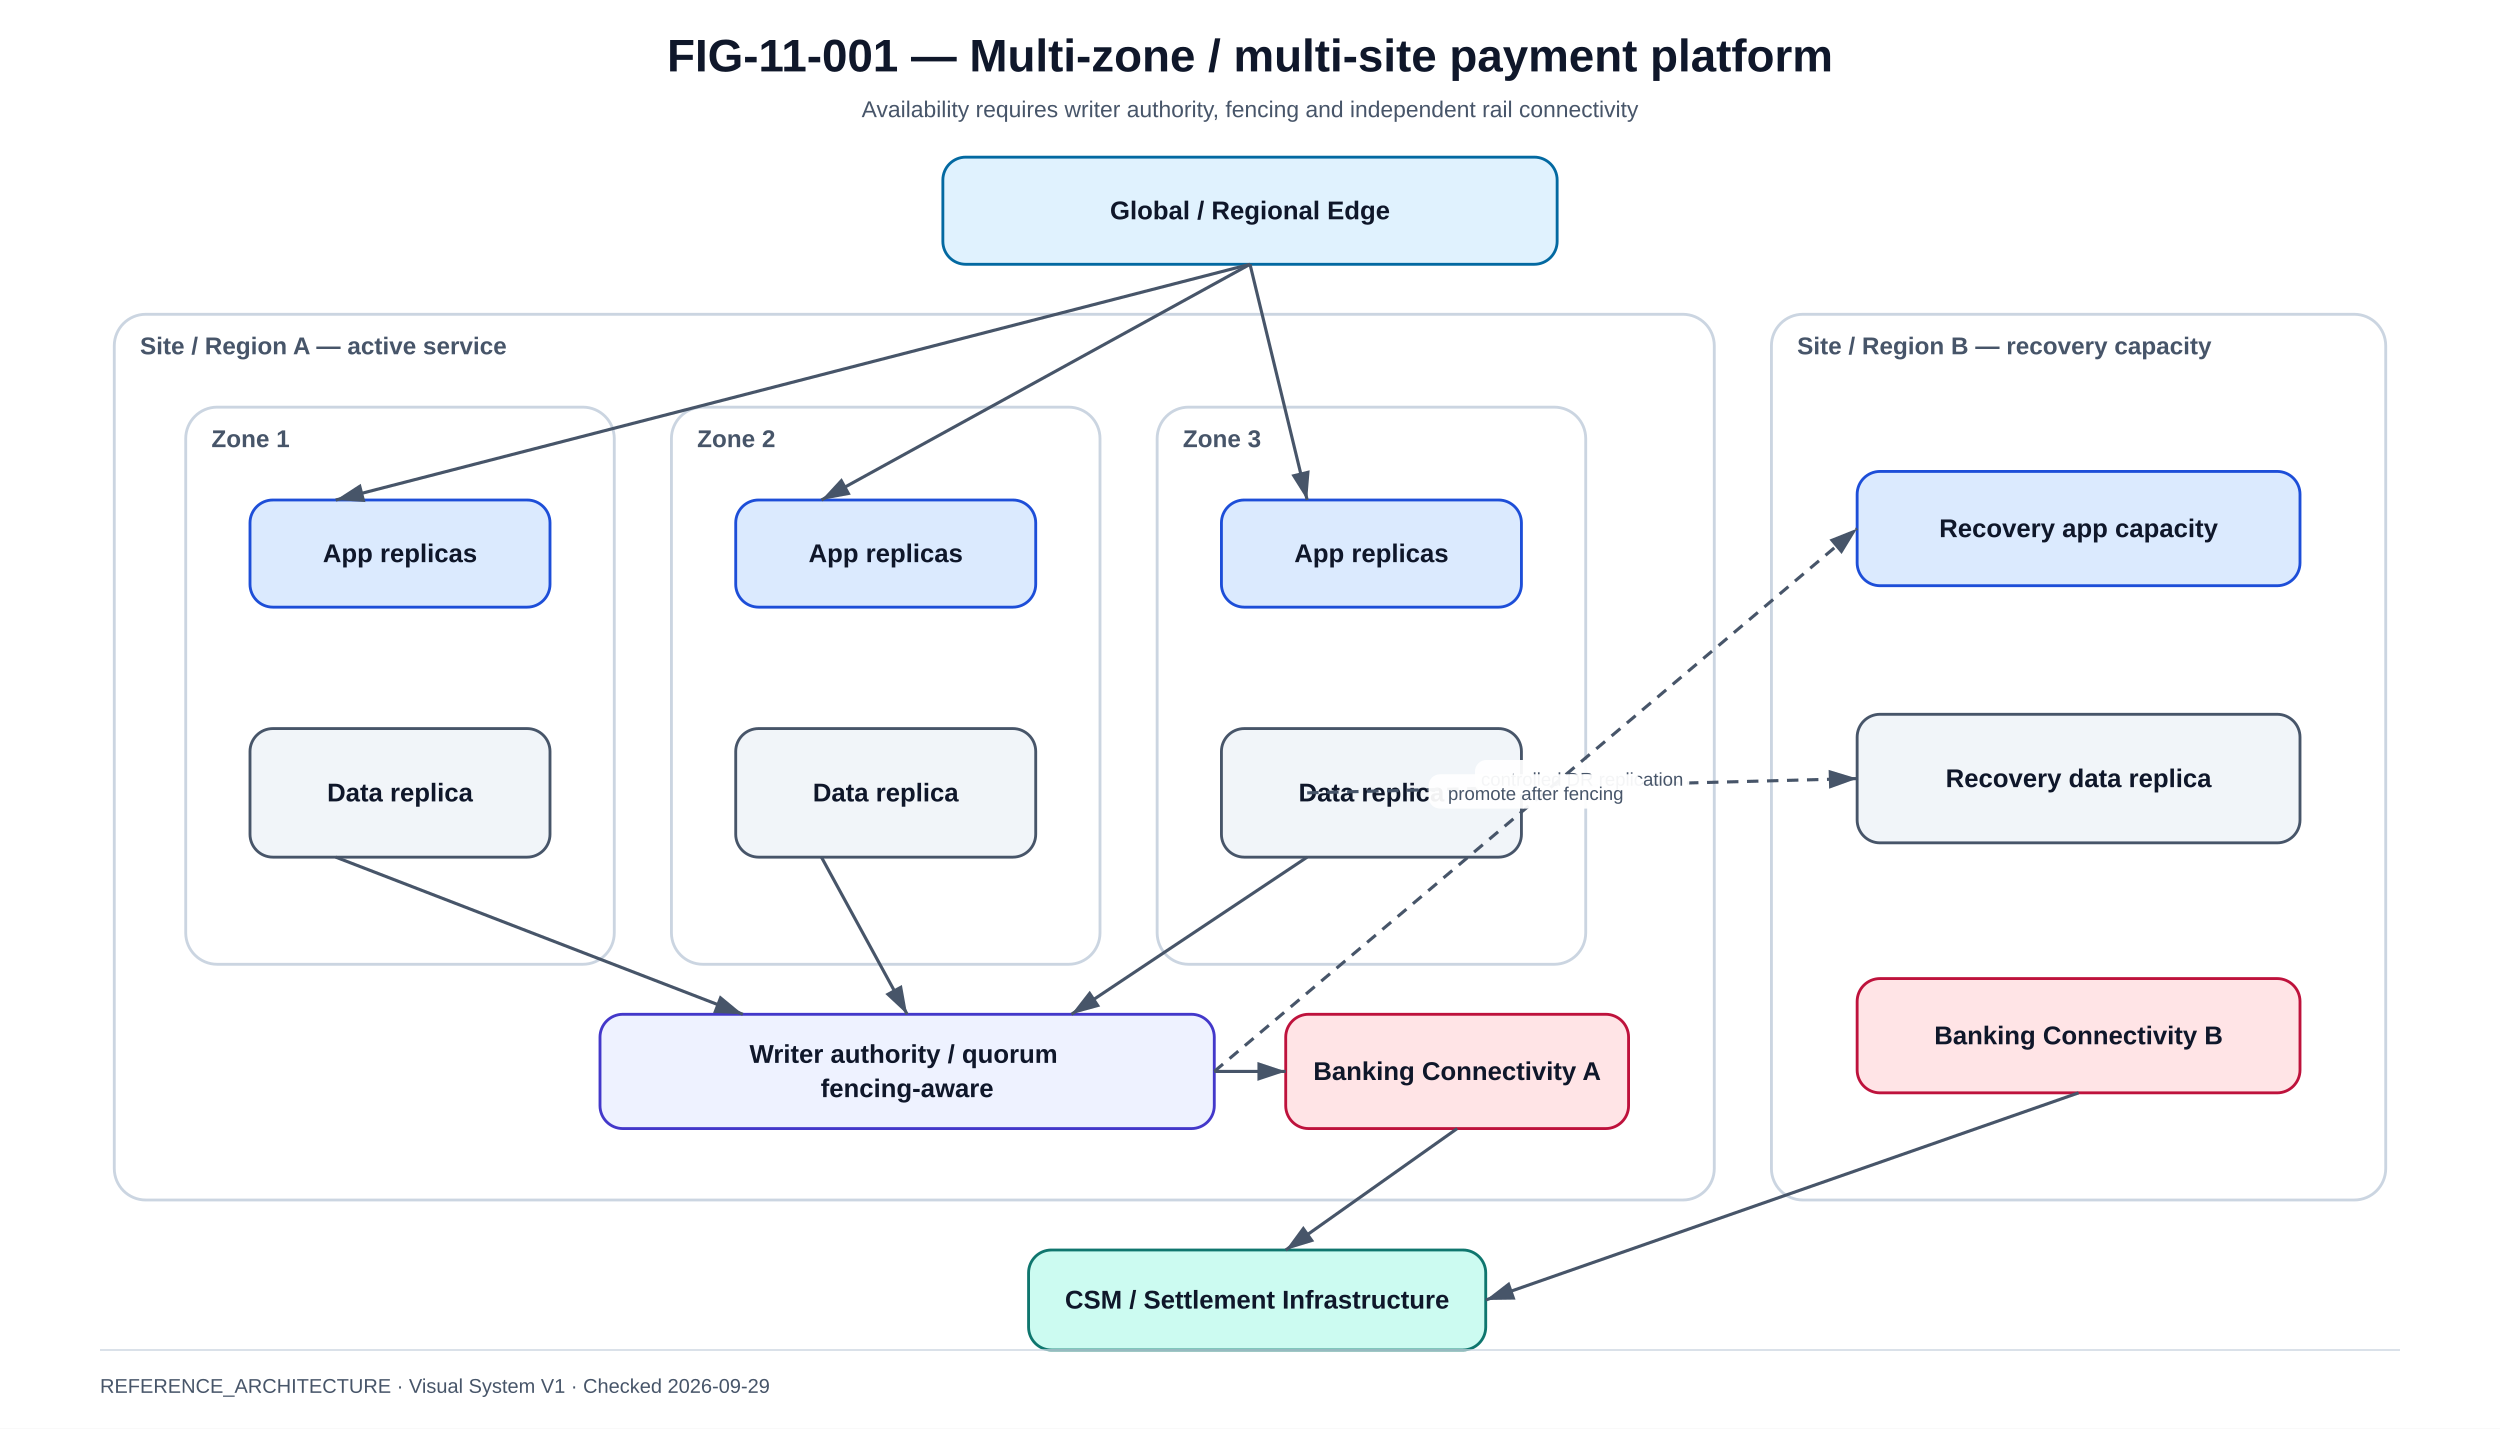
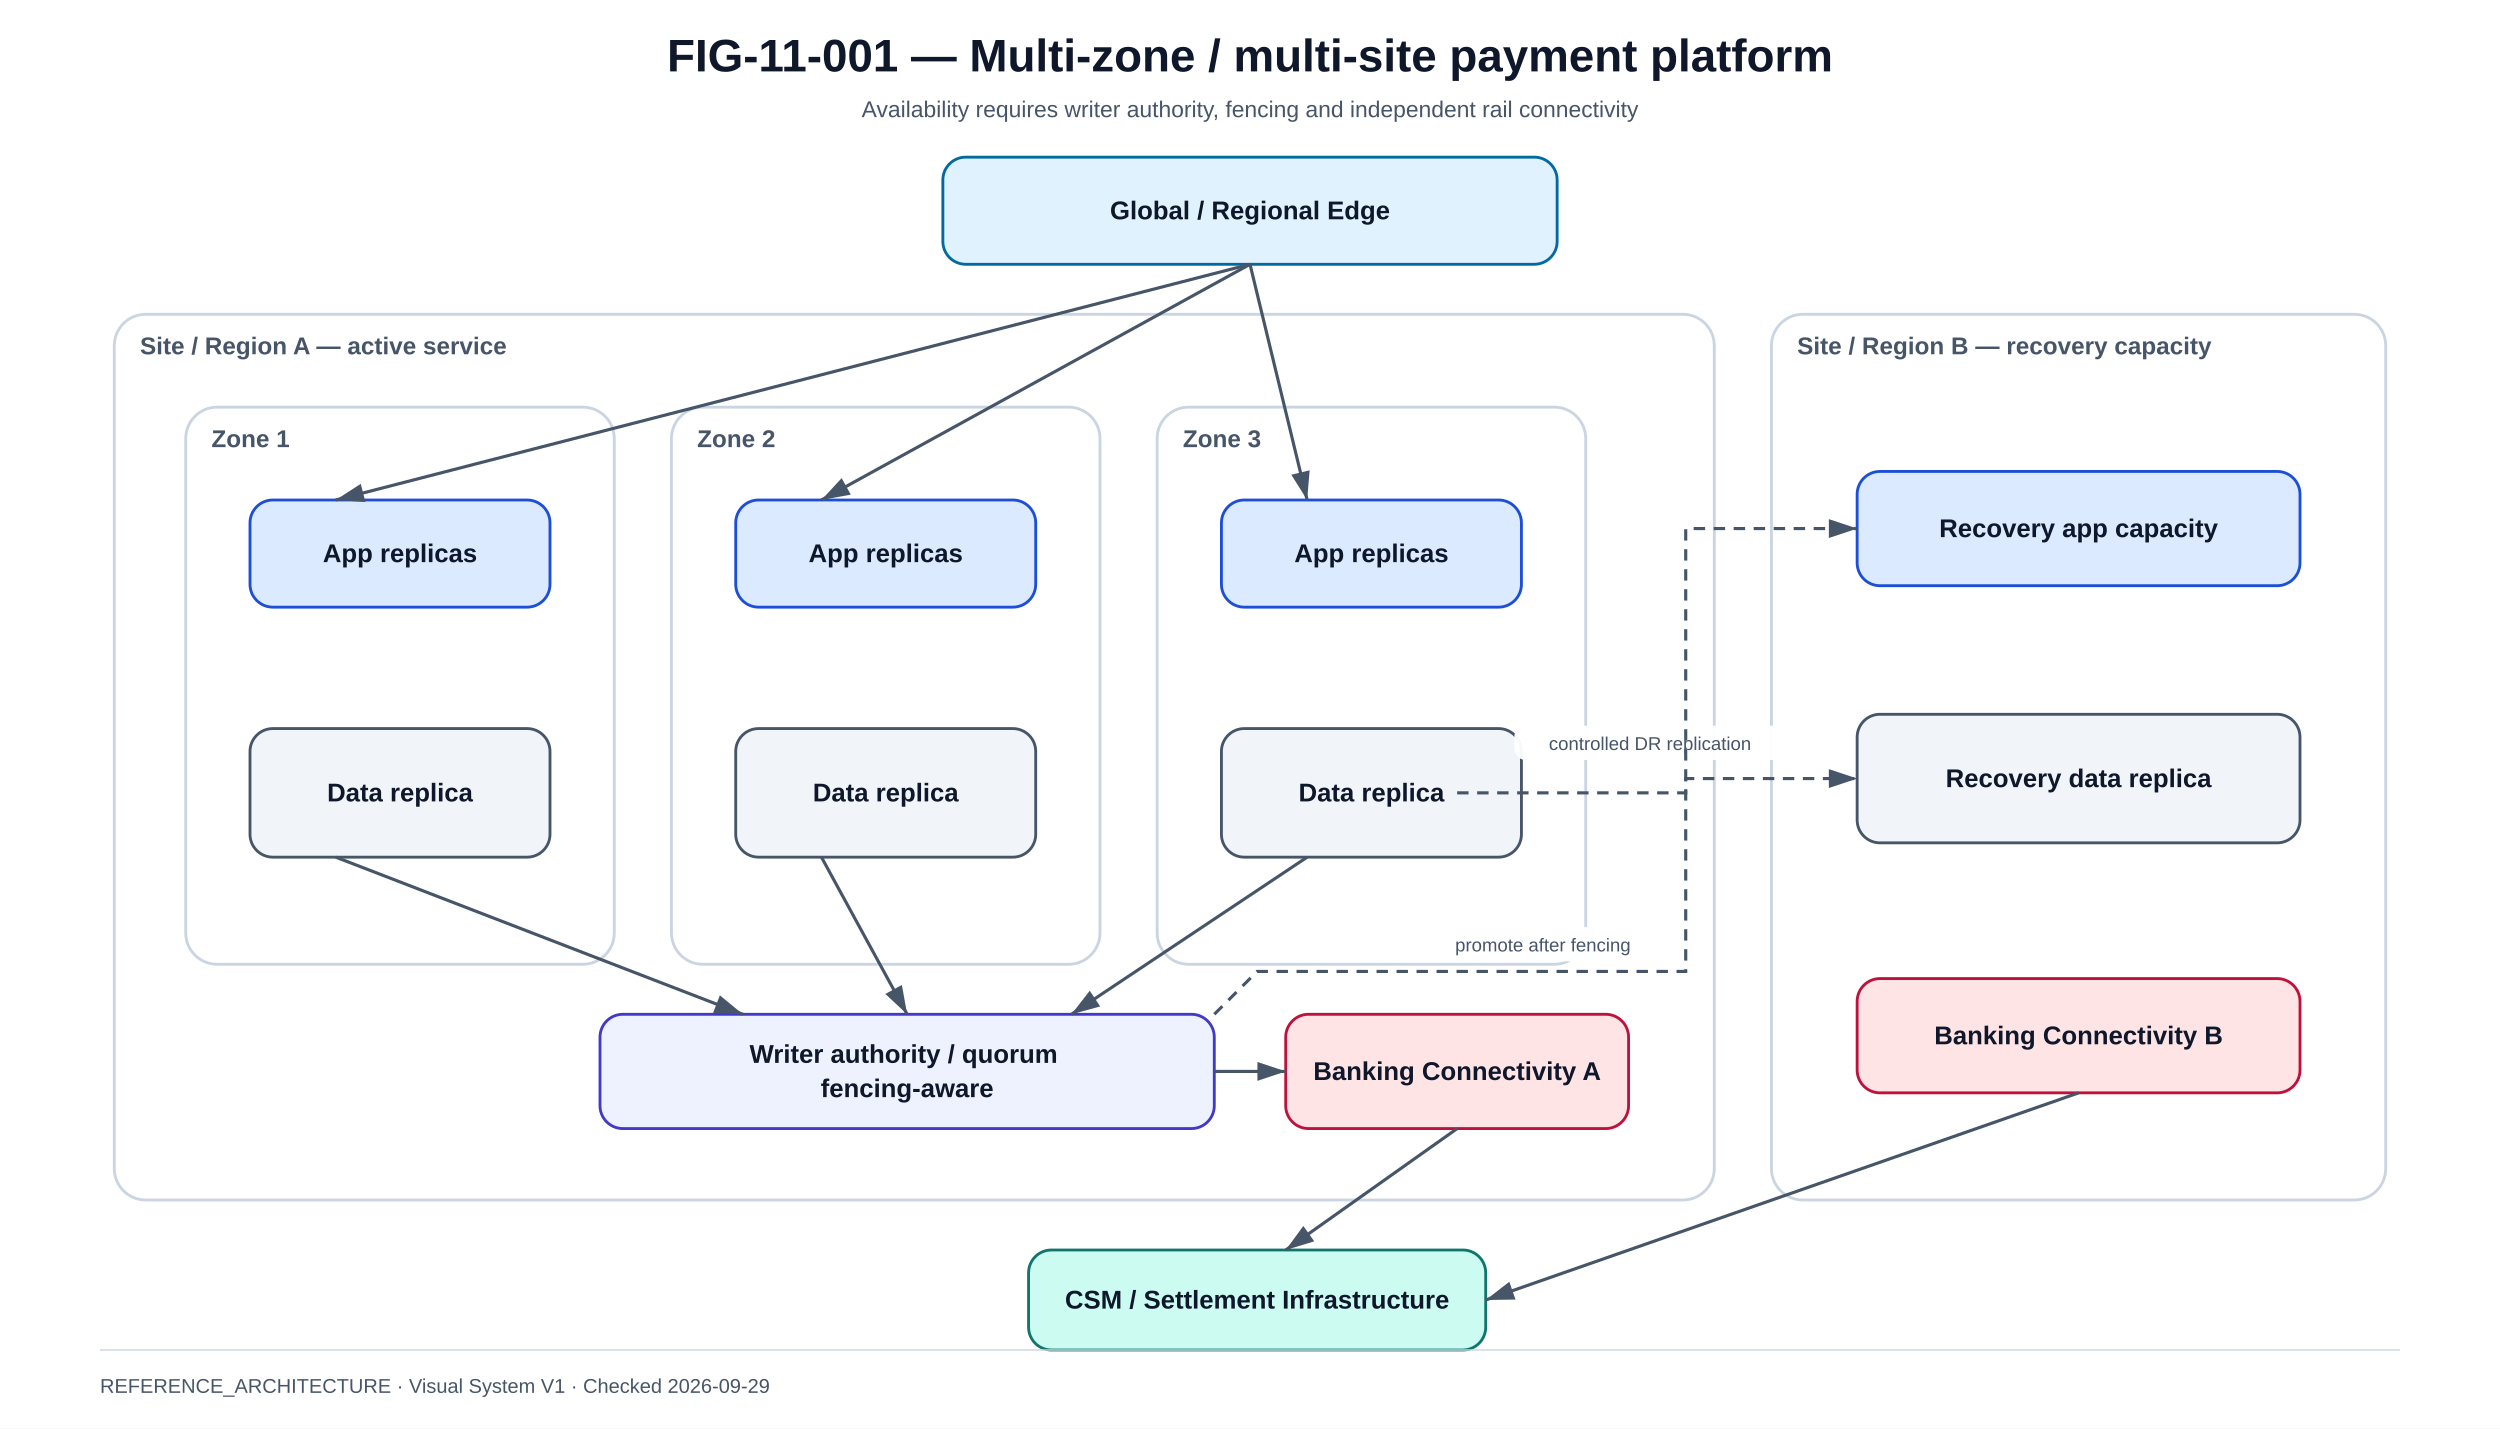
<svg xmlns="http://www.w3.org/2000/svg" width="1750" height="1000" viewBox="0 0 1750 1000" preserveAspectRatio="xMidYMid meet">
  <defs>
    <marker id="arrow" markerWidth="10" markerHeight="10" refX="9" refY="3" orient="auto">
      <path d="M0,0 L0,6 L9,3 z" fill="#475569" />
    </marker>
  </defs>
  <rect width="100%" height="100%" fill="#FFFFFF" />
  <text x="875" y="50" text-anchor="middle" font-family="Arial,sans-serif" font-size="32" font-weight="700" fill="#0F172A">FIG-11-001 — Multi-zone / multi-site payment platform</text>
  <text x="875" y="82" text-anchor="middle" font-family="Arial,sans-serif" font-size="16" fill="#475569">Availability requires writer authority, fencing and independent rail connectivity</text>
  <rect x="660" y="110" width="430" height="75" rx="16" fill="#E0F2FE" stroke="#0369A1" stroke-width="2" />
  <text x="875" y="153.5" text-anchor="middle" font-family="Arial,sans-serif" font-size="18" font-weight="600" fill="#0F172A">
    <tspan x="875" dy="0">Global / Regional Edge</tspan>
  </text>
  <rect x="80" y="220" width="1120" height="620" rx="22" fill="#FFFFFF" stroke="#CBD5E1" stroke-width="2" />
  <text x="98" y="248" font-family="Arial,sans-serif" font-size="17" font-weight="700" fill="#475569">Site / Region A — active service</text>
  <rect x="1240" y="220" width="430" height="620" rx="22" fill="#FFFFFF" stroke="#CBD5E1" stroke-width="2" />
  <text x="1258" y="248" font-family="Arial,sans-serif" font-size="17" font-weight="700" fill="#475569">Site / Region B — recovery capacity</text>
  <rect x="130" y="285" width="300" height="390" rx="22" fill="#FFFFFF" stroke="#CBD5E1" stroke-width="2" />
  <text x="148" y="313" font-family="Arial,sans-serif" font-size="17" font-weight="700" fill="#475569">Zone 1</text>
  <rect x="175" y="350" width="210" height="75" rx="16" fill="#DBEAFE" stroke="#1D4ED8" stroke-width="2" />
  <text x="280" y="393.5" text-anchor="middle" font-family="Arial,sans-serif" font-size="18" font-weight="600" fill="#0F172A">
    <tspan x="280" dy="0">App replicas</tspan>
  </text>
  <rect x="175" y="510" width="210" height="90" rx="16" fill="#F1F5F9" stroke="#475569" stroke-width="2" />
  <text x="280" y="561" text-anchor="middle" font-family="Arial,sans-serif" font-size="18" font-weight="600" fill="#0F172A">
    <tspan x="280" dy="0">Data replica</tspan>
  </text>
  <rect x="470" y="285" width="300" height="390" rx="22" fill="#FFFFFF" stroke="#CBD5E1" stroke-width="2" />
  <text x="488" y="313" font-family="Arial,sans-serif" font-size="17" font-weight="700" fill="#475569">Zone 2</text>
  <rect x="515" y="350" width="210" height="75" rx="16" fill="#DBEAFE" stroke="#1D4ED8" stroke-width="2" />
  <text x="620" y="393.5" text-anchor="middle" font-family="Arial,sans-serif" font-size="18" font-weight="600" fill="#0F172A">
    <tspan x="620" dy="0">App replicas</tspan>
  </text>
  <rect x="515" y="510" width="210" height="90" rx="16" fill="#F1F5F9" stroke="#475569" stroke-width="2" />
  <text x="620" y="561" text-anchor="middle" font-family="Arial,sans-serif" font-size="18" font-weight="600" fill="#0F172A">
    <tspan x="620" dy="0">Data replica</tspan>
  </text>
  <rect x="810" y="285" width="300" height="390" rx="22" fill="#FFFFFF" stroke="#CBD5E1" stroke-width="2" />
  <text x="828" y="313" font-family="Arial,sans-serif" font-size="17" font-weight="700" fill="#475569">Zone 3</text>
  <rect x="855" y="350" width="210" height="75" rx="16" fill="#DBEAFE" stroke="#1D4ED8" stroke-width="2" />
  <text x="960" y="393.5" text-anchor="middle" font-family="Arial,sans-serif" font-size="18" font-weight="600" fill="#0F172A">
    <tspan x="960" dy="0">App replicas</tspan>
  </text>
  <rect x="855" y="510" width="210" height="90" rx="16" fill="#F1F5F9" stroke="#475569" stroke-width="2" />
  <text x="960" y="561" text-anchor="middle" font-family="Arial,sans-serif" font-size="18" font-weight="600" fill="#0F172A">
    <tspan x="960" dy="0">Data replica</tspan>
  </text>
  <rect x="420" y="710" width="430" height="80" rx="16" fill="#EEF2FF" stroke="#4338CA" stroke-width="2" />
  <text x="635" y="744" text-anchor="middle" font-family="Arial,sans-serif" font-size="18" font-weight="600" fill="#0F172A">
    <tspan x="635" dy="0">Writer authority / quorum</tspan>
    <tspan x="635" dy="24">fencing-aware</tspan>
  </text>
  <rect x="900" y="710" width="240" height="80" rx="16" fill="#FFE4E6" stroke="#BE123C" stroke-width="2" />
  <text x="1020" y="756" text-anchor="middle" font-family="Arial,sans-serif" font-size="18" font-weight="600" fill="#0F172A">
    <tspan x="1020" dy="0">Banking Connectivity A</tspan>
  </text>
  <rect x="1300" y="330" width="310" height="80" rx="16" fill="#DBEAFE" stroke="#1D4ED8" stroke-width="2" />
  <text x="1455" y="376" text-anchor="middle" font-family="Arial,sans-serif" font-size="18" font-weight="600" fill="#0F172A">
    <tspan x="1455" dy="0">Recovery app capacity</tspan>
  </text>
  <rect x="1300" y="500" width="310" height="90" rx="16" fill="#F1F5F9" stroke="#475569" stroke-width="2" />
  <text x="1455" y="551" text-anchor="middle" font-family="Arial,sans-serif" font-size="18" font-weight="600" fill="#0F172A">
    <tspan x="1455" dy="0">Recovery data replica</tspan>
  </text>
  <rect x="1300" y="685" width="310" height="80" rx="16" fill="#FFE4E6" stroke="#BE123C" stroke-width="2" />
  <text x="1455" y="731" text-anchor="middle" font-family="Arial,sans-serif" font-size="18" font-weight="600" fill="#0F172A">
    <tspan x="1455" dy="0">Banking Connectivity B</tspan>
  </text>
  <rect x="720" y="875" width="320" height="70" rx="16" fill="#CCFBF1" stroke="#0F766E" stroke-width="2" />
  <text x="880" y="916" text-anchor="middle" font-family="Arial,sans-serif" font-size="18" font-weight="600" fill="#0F172A">
    <tspan x="880" dy="0">CSM / Settlement Infrastructure</tspan>
  </text>
  <line x1="875" y1="185" x2="235" y2="350" stroke="#475569" stroke-width="2.2" marker-end="url(#arrow)" />
  <line x1="875" y1="185" x2="575" y2="350" stroke="#475569" stroke-width="2.2" marker-end="url(#arrow)" />
  <line x1="875" y1="185" x2="915" y2="350" stroke="#475569" stroke-width="2.2" marker-end="url(#arrow)" />
  <line x1="235" y1="600" x2="520" y2="710" stroke="#475569" stroke-width="2.2" marker-end="url(#arrow)" />
  <line x1="575" y1="600" x2="635" y2="710" stroke="#475569" stroke-width="2.2" marker-end="url(#arrow)" />
  <line x1="915" y1="600" x2="750" y2="710" stroke="#475569" stroke-width="2.2" marker-end="url(#arrow)" />
  <line x1="850" y1="750" x2="900" y2="750" stroke="#475569" stroke-width="2.2" marker-end="url(#arrow)" />
  <line x1="1020" y1="790" x2="900" y2="875" stroke="#475569" stroke-width="2.2" marker-end="url(#arrow)" />
-   <line x1="915" y1="555" x2="1300" y2="545" stroke="#475569" stroke-width="2.2" stroke-dasharray="8 6" marker-end="url(#arrow)" />
-   <rect x="1032.5" y="532" width="150" height="24" rx="8" fill="#FFFFFF" opacity=".94" />
-   <text x="1107.5" y="550" text-anchor="middle" font-family="Arial,sans-serif" font-size="13" fill="#475569">controlled DR replication</text>
-   <line x1="850" y1="750" x2="1300" y2="370" stroke="#475569" stroke-width="2.2" stroke-dasharray="8 6" marker-end="url(#arrow)" />
-   <rect x="1000" y="542" width="150" height="24" rx="8" fill="#FFFFFF" opacity=".94" />
-   <text x="1075" y="560" text-anchor="middle" font-family="Arial,sans-serif" font-size="13" fill="#475569">promote after fencing</text>
  <line x1="1455" y1="765" x2="1040" y2="910" stroke="#475569" stroke-width="2.2" marker-end="url(#arrow)" />
+   <polyline points="1020,555 1180,555 1180,545 1300,545" fill="none" stroke="#475569" stroke-width="2.2" stroke-dasharray="8 6" marker-end="url(#arrow)" />
+   <rect x="1060" y="508" width="190" height="24" rx="8" fill="#FFFFFF" opacity=".96" />
+   <text x="1155" y="525" text-anchor="middle" font-family="Arial,sans-serif" font-size="13" fill="#475569">controlled DR replication</text>
+   <polyline points="850,710 880,680 1180,680 1180,370 1300,370" fill="none" stroke="#475569" stroke-width="2.2" stroke-dasharray="8 6" marker-end="url(#arrow)" />
+   <rect x="985" y="649" width="190" height="24" rx="8" fill="#FFFFFF" opacity=".96" />
+   <text x="1080" y="666" text-anchor="middle" font-family="Arial,sans-serif" font-size="13" fill="#475569">promote after fencing</text>
  <line x1="70" y1="945" x2="1680" y2="945" stroke="#CBD5E1" />
  <text x="70" y="975" font-family="Arial,sans-serif" font-size="14" fill="#475569">REFERENCE_ARCHITECTURE · Visual System V1 · Checked 2026-09-29</text>
</svg>
